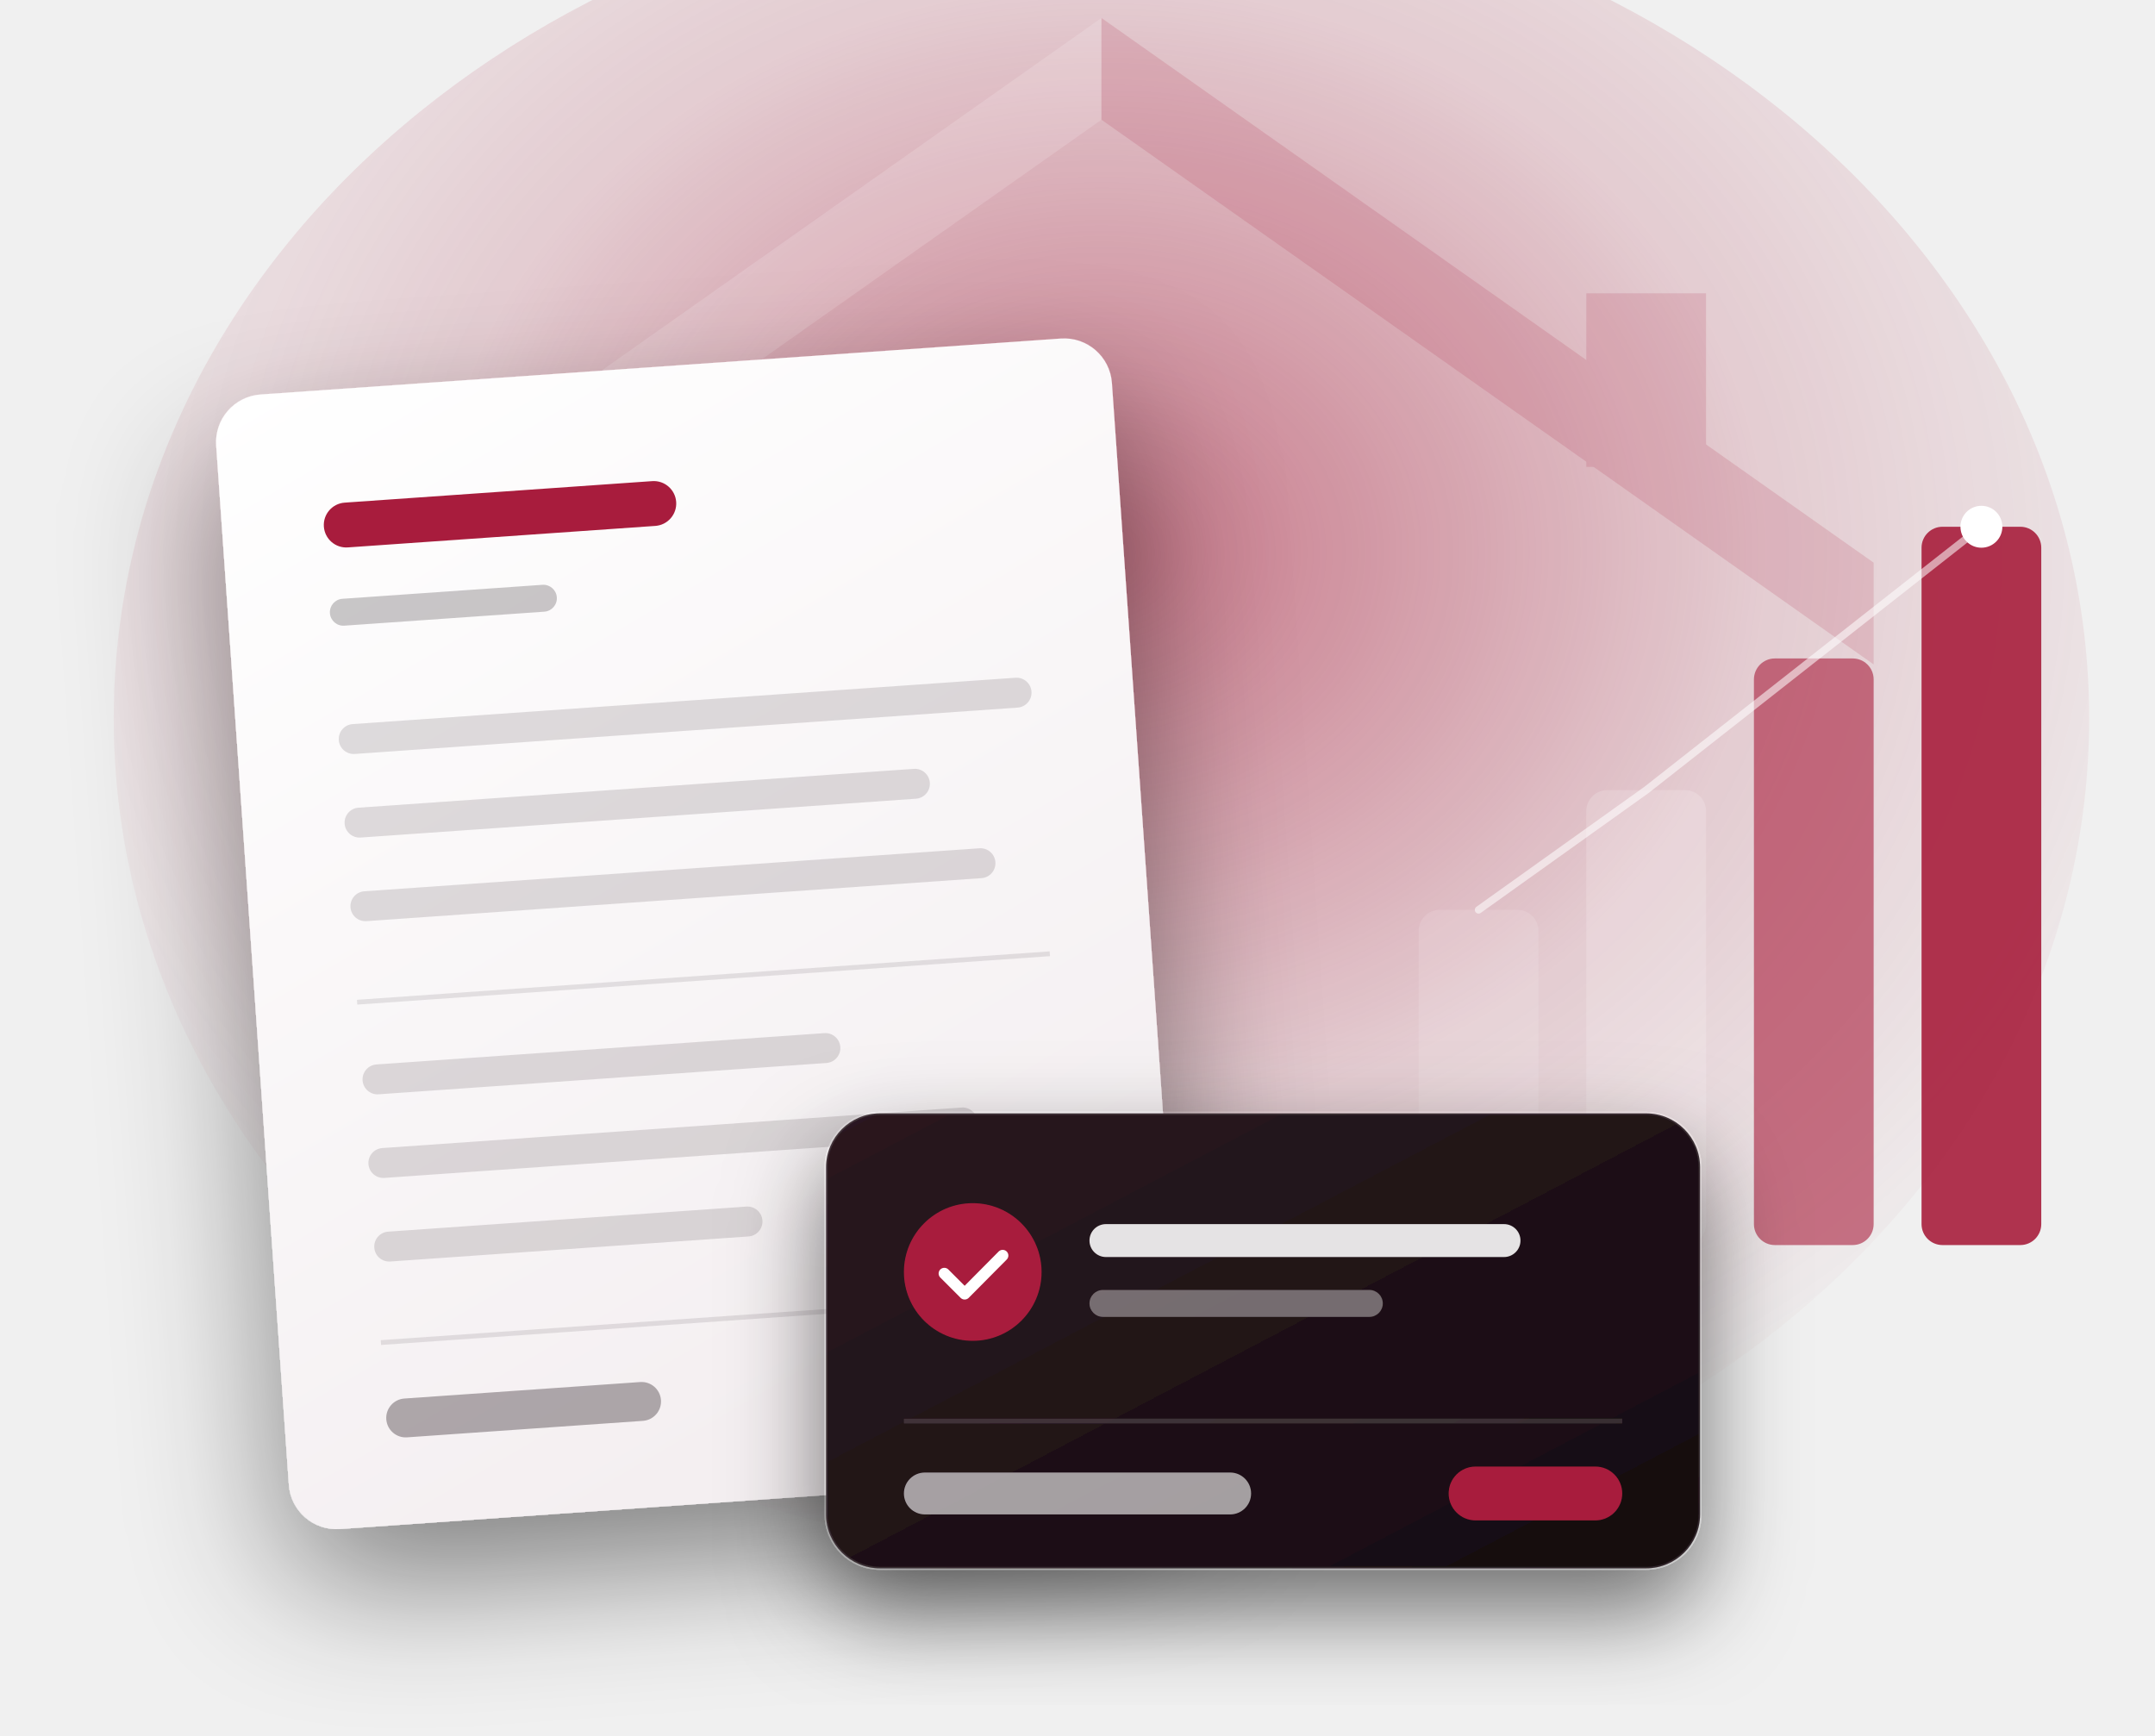
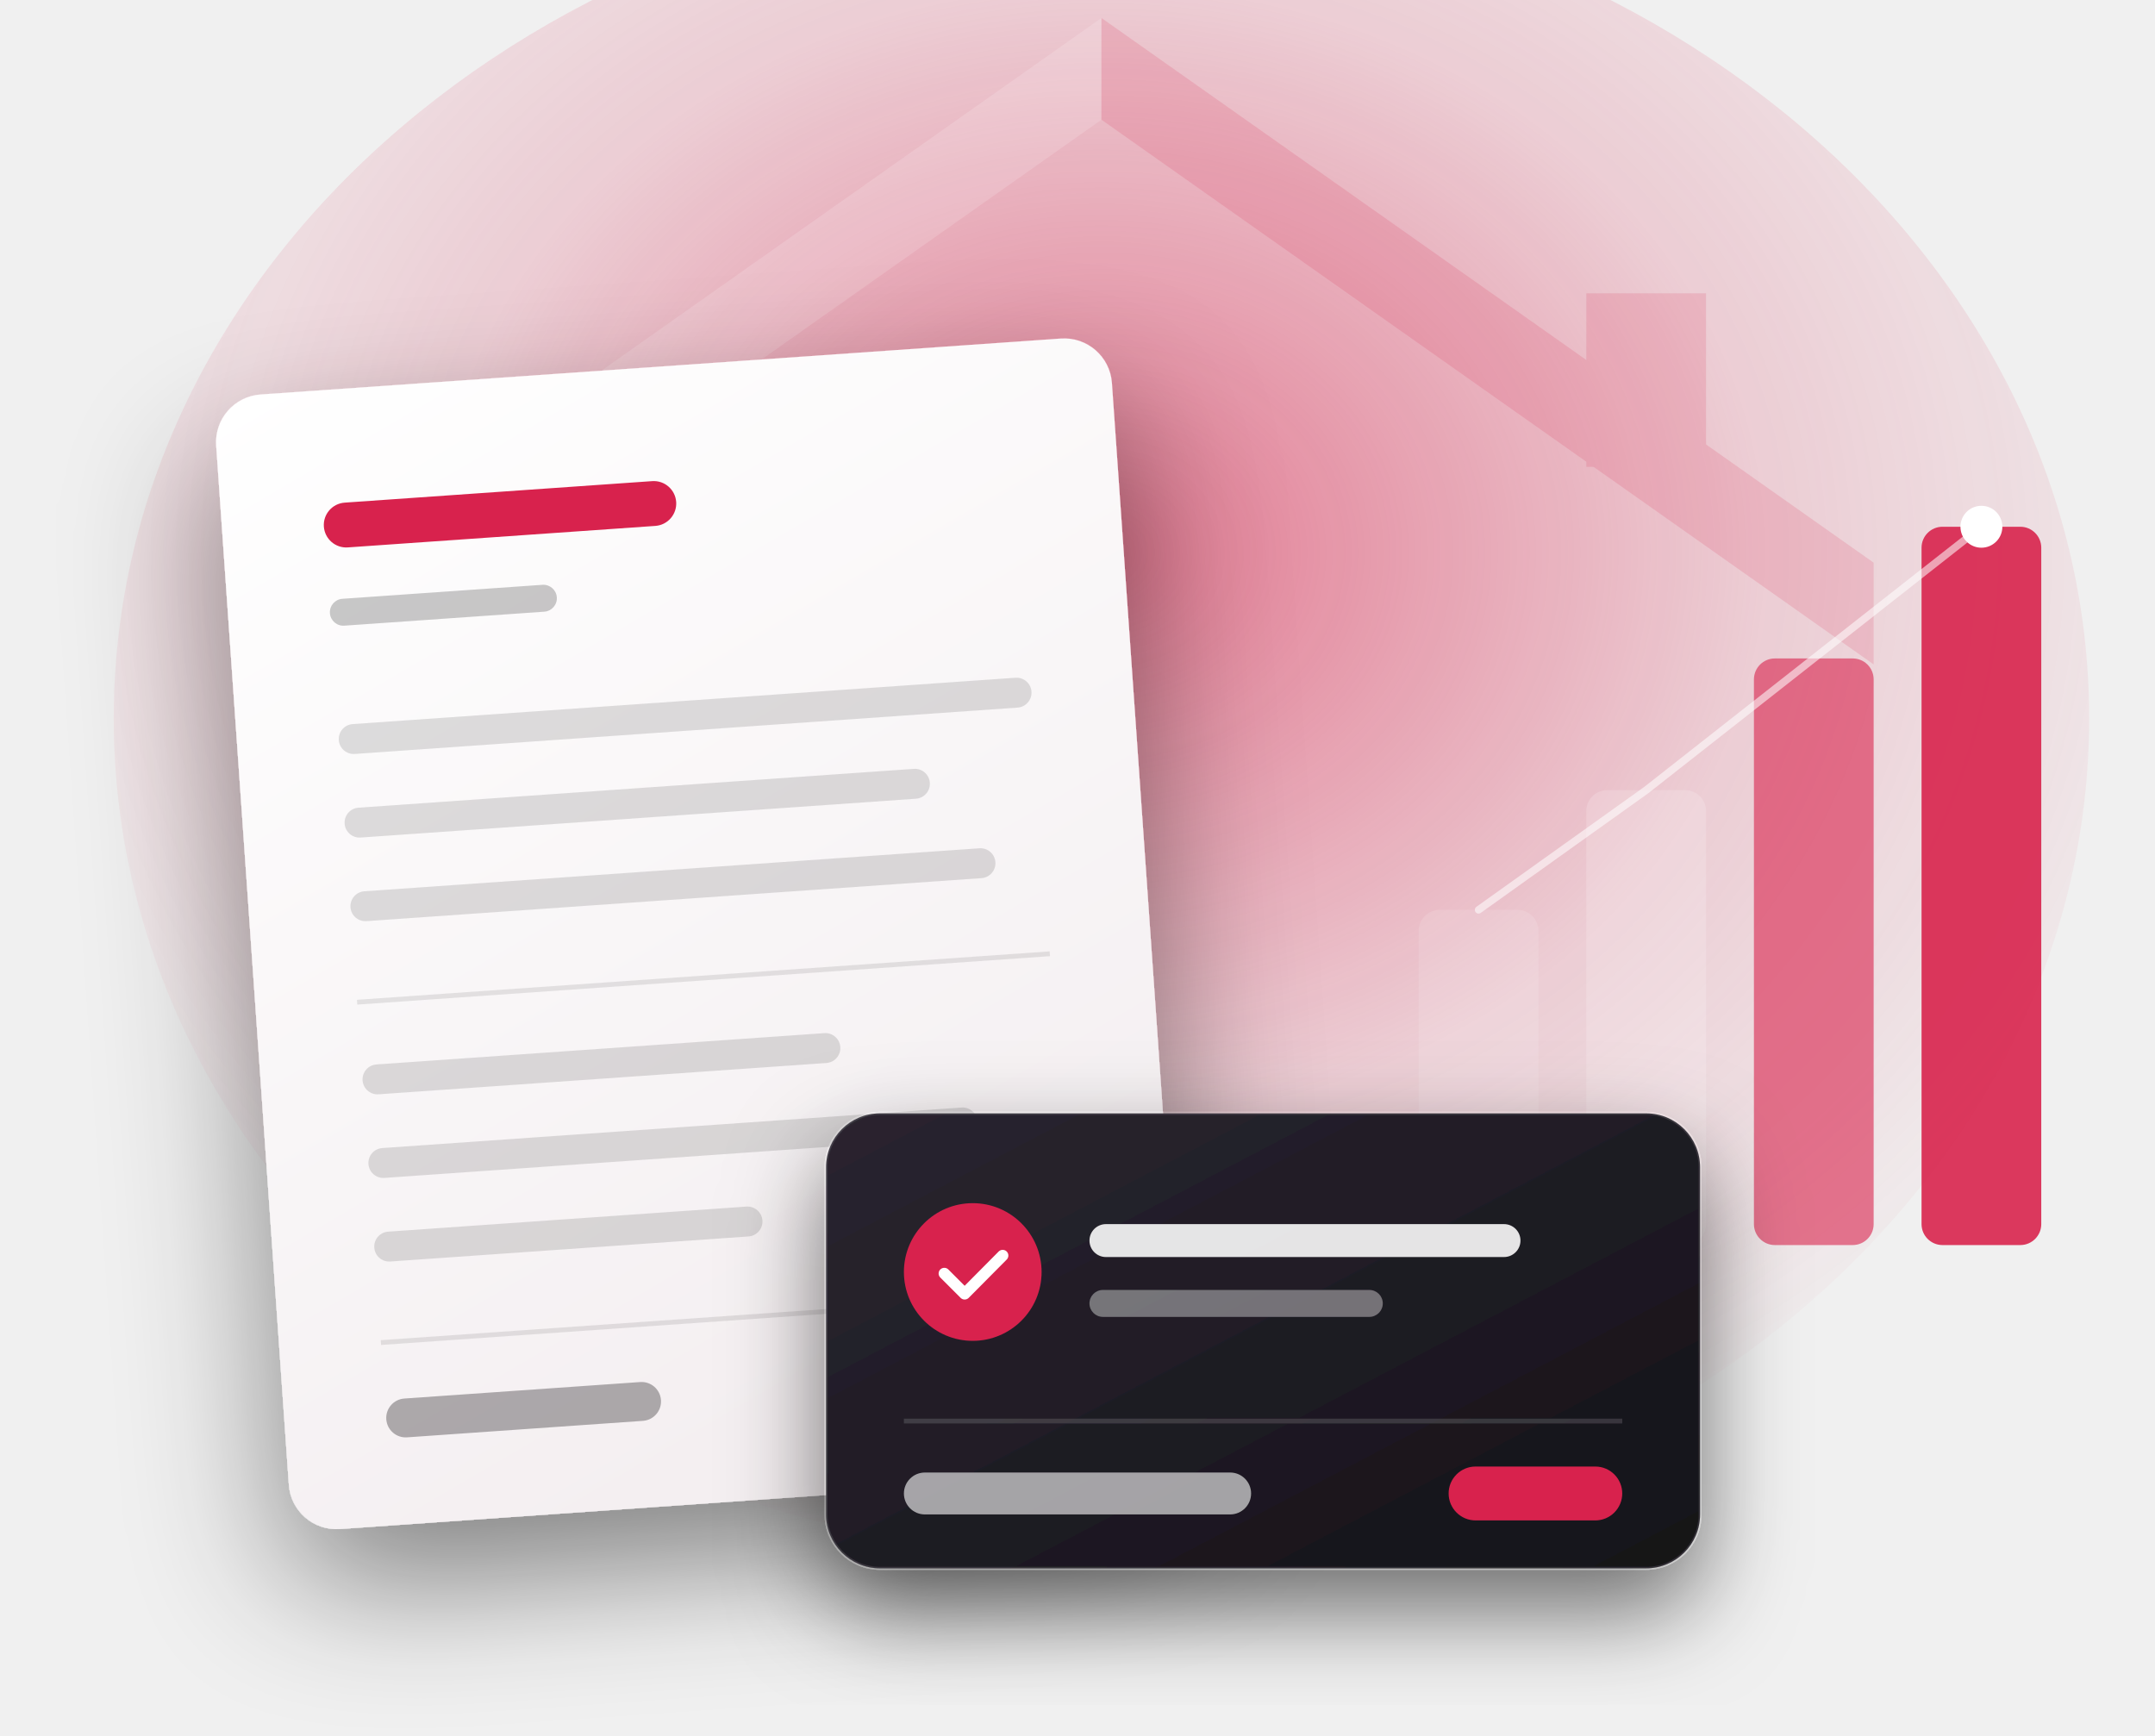
<svg xmlns="http://www.w3.org/2000/svg" viewBox="0 0 720 580" width="720" height="580" role="img">
  <defs>
    <radialGradient id="hglow" cx="50%" cy="40%" r="62%">
-       <stop offset="0%" stop-color="#A81E3C" stop-opacity="0.58" />
-       <stop offset="55%" stop-color="#A81E3C" stop-opacity="0.17" />
-       <stop offset="100%" stop-color="#A81E3C" stop-opacity="0" />
+       <stop offset="0%" stop-color="#D8244D" stop-opacity="0.58" />
+       <stop offset="55%" stop-color="#D8244D" stop-opacity="0.17" />
+       <stop offset="100%" stop-color="#D8244D" stop-opacity="0" />
    </radialGradient>
    <linearGradient id="hcard" x1="0" y1="0" x2="0.4" y2="1">
      <stop offset="0%" stop-color="#FFFFFF" />
      <stop offset="100%" stop-color="#F4EFF1" />
    </linearGradient>
    <linearGradient id="hdark" x1="0" y1="0" x2="1" y2="1">
-       <stop offset="0%" stop-color="#2A1920" />
-       <stop offset="100%" stop-color="#150A0F" />
+       <stop offset="0%" stop-color="#2A2530" />
+       <stop offset="100%" stop-color="#141218" />
    </linearGradient>
    <filter id="hshadow" x="-30%" y="-30%" width="160%" height="160%">
      <feDropShadow dx="0" dy="20" stdDeviation="24" flood-color="#000000" flood-opacity="0.45" />
    </filter>
    <filter id="hshadow2" x="-30%" y="-30%" width="160%" height="160%">
      <feDropShadow dx="0" dy="14" stdDeviation="16" flood-color="#000000" flood-opacity="0.55" />
    </filter>
  </defs>
  <ellipse cx="368" cy="240" rx="330" ry="280" fill="url(#hglow)" />
  <g opacity="0.15">
    <polygon points="368,40 110,222 110,188 368,6" fill="#FFFFFF" />
-     <polygon points="368,40 626,222 626,188 368,6" fill="#A81E3C" />
-     <rect x="530" y="98" width="40" height="58" fill="#A81E3C" />
+     <polygon points="368,40 626,222 626,188 368,6" fill="#D8244D" />
+     <rect x="530" y="98" width="40" height="58" fill="#D8244D" />
  </g>
  <g transform="translate(474 176)">
    <rect x="0" y="128" width="40" height="112" rx="7" fill="#FFFFFF" fill-opacity="0.12" />
    <rect x="56" y="88" width="40" height="152" rx="7" fill="#FFFFFF" fill-opacity="0.17" />
-     <rect x="112" y="44" width="40" height="196" rx="7" fill="#A81E3C" fill-opacity="0.6" />
-     <rect x="168" y="0" width="40" height="240" rx="7" fill="#A81E3C" fill-opacity="0.9" />
+     <rect x="112" y="44" width="40" height="196" rx="7" fill="#D8244D" fill-opacity="0.6" />
+     <rect x="168" y="0" width="40" height="240" rx="7" fill="#D8244D" fill-opacity="0.9" />
    <path d="M20 128 L76 88 L132 44 L188 0" stroke="#FFFFFF" stroke-opacity="0.55" stroke-width="2.5" fill="none" stroke-linecap="round" stroke-linejoin="round" />
    <circle cx="188" cy="0" r="7" fill="#FFFFFF" />
  </g>
  <g transform="translate(84 122) rotate(-4 150 190)" filter="url(#hshadow)">
    <rect width="300" height="380" rx="16" fill="url(#hcard)" />
-     <rect x="34" y="38" width="118" height="15" rx="7.5" fill="#A81E3C" />
-     <rect x="34" y="70" width="76" height="9" rx="4.5" fill="#10060B" fill-opacity="0.22" />
-     <g fill="#10060B" fill-opacity="0.13">
+     <rect x="34" y="38" width="118" height="15" rx="7.5" fill="#D8244D" />
+     <rect x="34" y="70" width="76" height="9" rx="4.5" fill="#0D0B0D" fill-opacity="0.22" />
+     <g fill="#0D0B0D" fill-opacity="0.13">
      <rect x="34" y="112" width="232" height="10" rx="5" />
      <rect x="34" y="140" width="196" height="10" rx="5" />
      <rect x="34" y="168" width="216" height="10" rx="5" />
    </g>
-     <rect x="34" y="204" width="232" height="1.6" fill="#10060B" fill-opacity="0.10" />
-     <g fill="#10060B" fill-opacity="0.13">
+     <rect x="34" y="204" width="232" height="1.6" fill="#0D0B0D" fill-opacity="0.10" />
+     <g fill="#0D0B0D" fill-opacity="0.13">
      <rect x="34" y="226" width="160" height="10" rx="5" />
      <rect x="34" y="254" width="204" height="10" rx="5" />
      <rect x="34" y="282" width="130" height="10" rx="5" />
    </g>
-     <rect x="34" y="318" width="232" height="1.6" fill="#10060B" fill-opacity="0.10" />
-     <rect x="34" y="338" width="92" height="13" rx="6.5" fill="#10060B" fill-opacity="0.32" />
-     <rect x="196" y="334" width="70" height="20" rx="10" fill="#A81E3C" />
+     <rect x="34" y="318" width="232" height="1.6" fill="#0D0B0D" fill-opacity="0.10" />
+     <rect x="34" y="338" width="92" height="13" rx="6.5" fill="#0D0B0D" fill-opacity="0.32" />
+     <rect x="196" y="334" width="70" height="20" rx="10" fill="#D8244D" />
  </g>
  <g transform="translate(276 372)" filter="url(#hshadow2)">
    <rect width="292" height="152" rx="18" fill="url(#hdark)" stroke="#FFFFFF" stroke-opacity="0.12" />
    <g transform="translate(26 30)">
-       <circle cx="23" cy="23" r="23" fill="#A81E3C" />
+       <circle cx="23" cy="23" r="23" fill="#D8244D" />
      <path d="M13.5 23.5l6.8 6.8L33 17.5" stroke="#FFFFFF" stroke-width="3.8" fill="none" stroke-linecap="round" stroke-linejoin="round" />
      <rect x="62" y="7" width="144" height="11" rx="5.5" fill="#FFFFFF" fill-opacity="0.88" />
      <rect x="62" y="29" width="98" height="9" rx="4.5" fill="#FFFFFF" fill-opacity="0.38" />
      <rect x="0" y="72" width="240" height="1.6" fill="#FFFFFF" fill-opacity="0.14" />
      <rect x="0" y="90" width="116" height="14" rx="7" fill="#FFFFFF" fill-opacity="0.6" />
-       <rect x="182" y="88" width="58" height="18" rx="9" fill="#A81E3C" />
+       <rect x="182" y="88" width="58" height="18" rx="9" fill="#D8244D" />
    </g>
  </g>
</svg>
